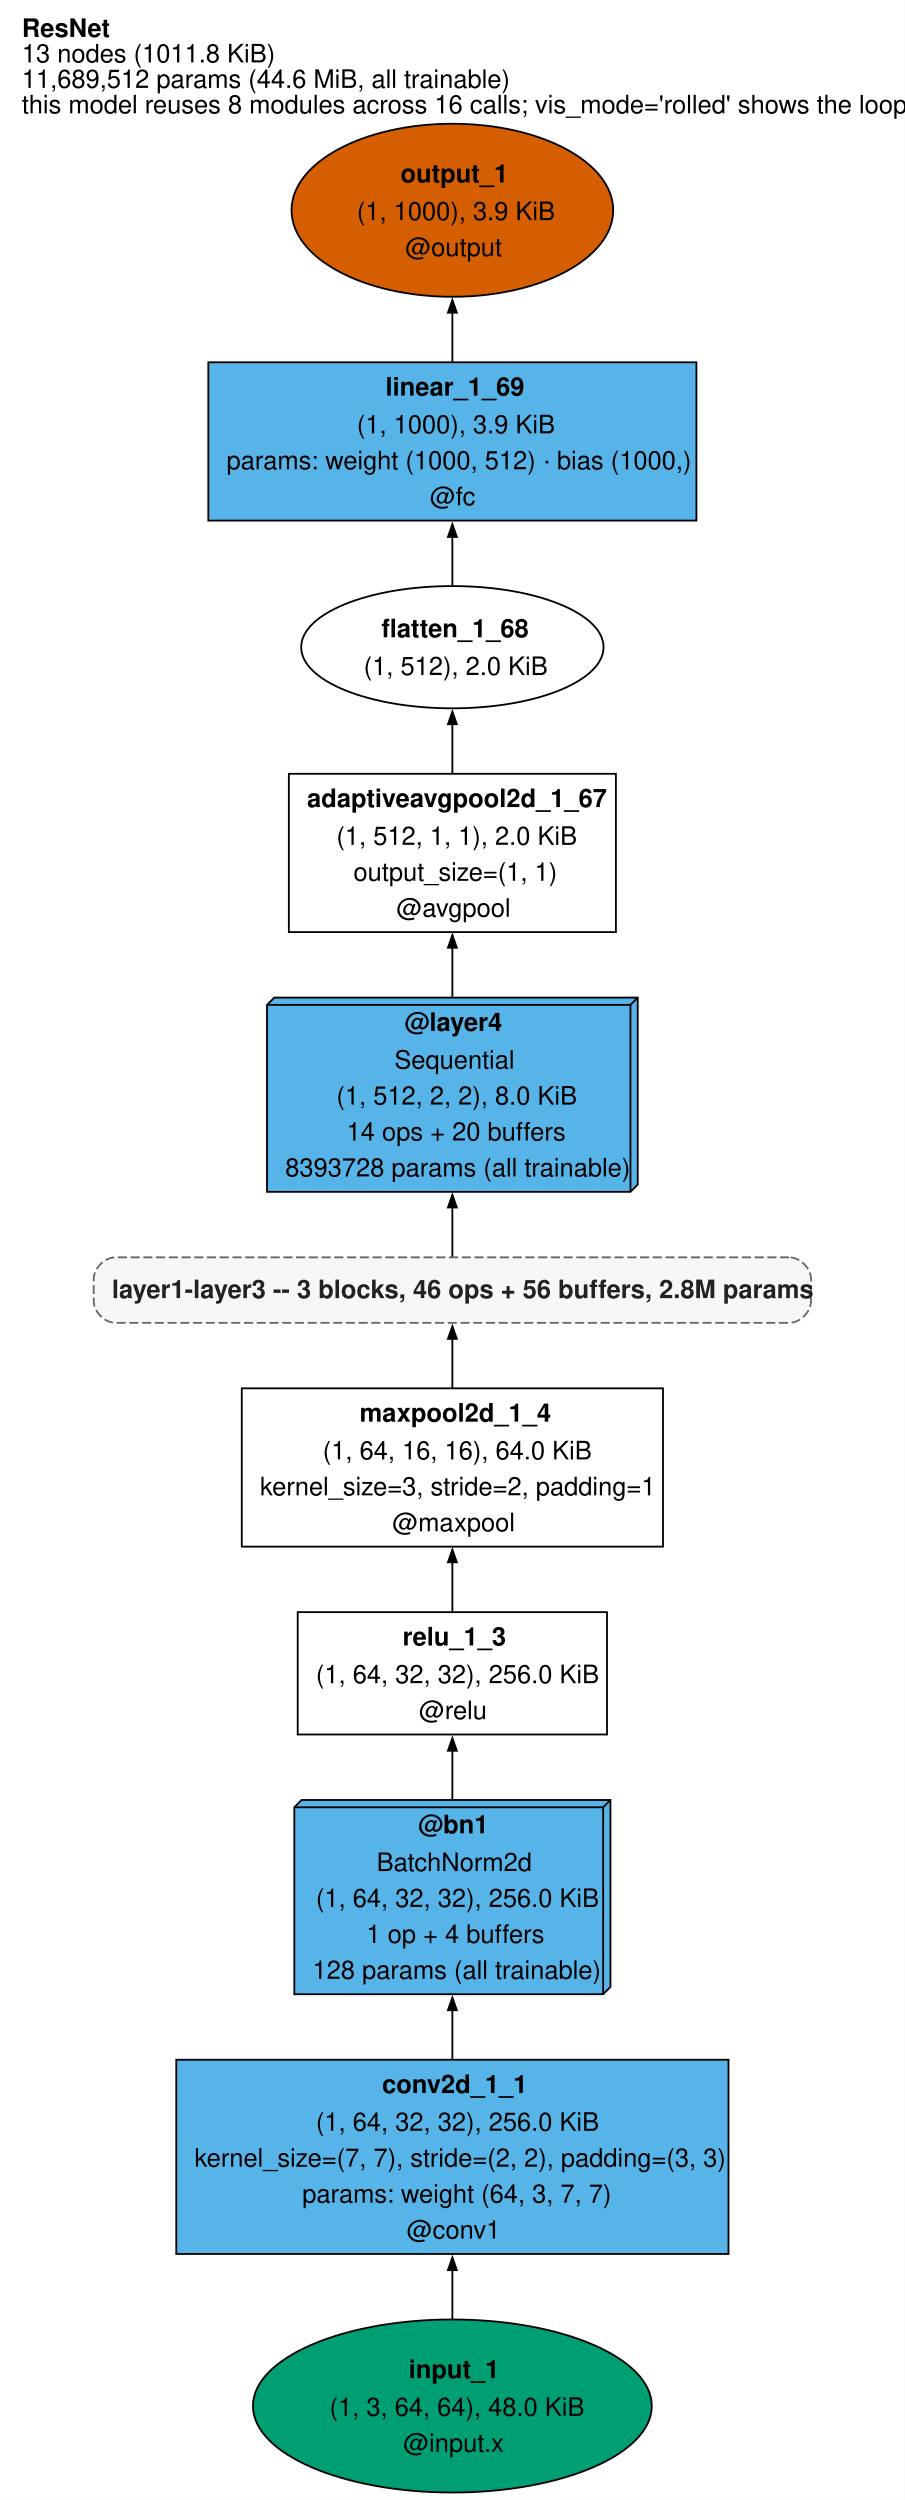
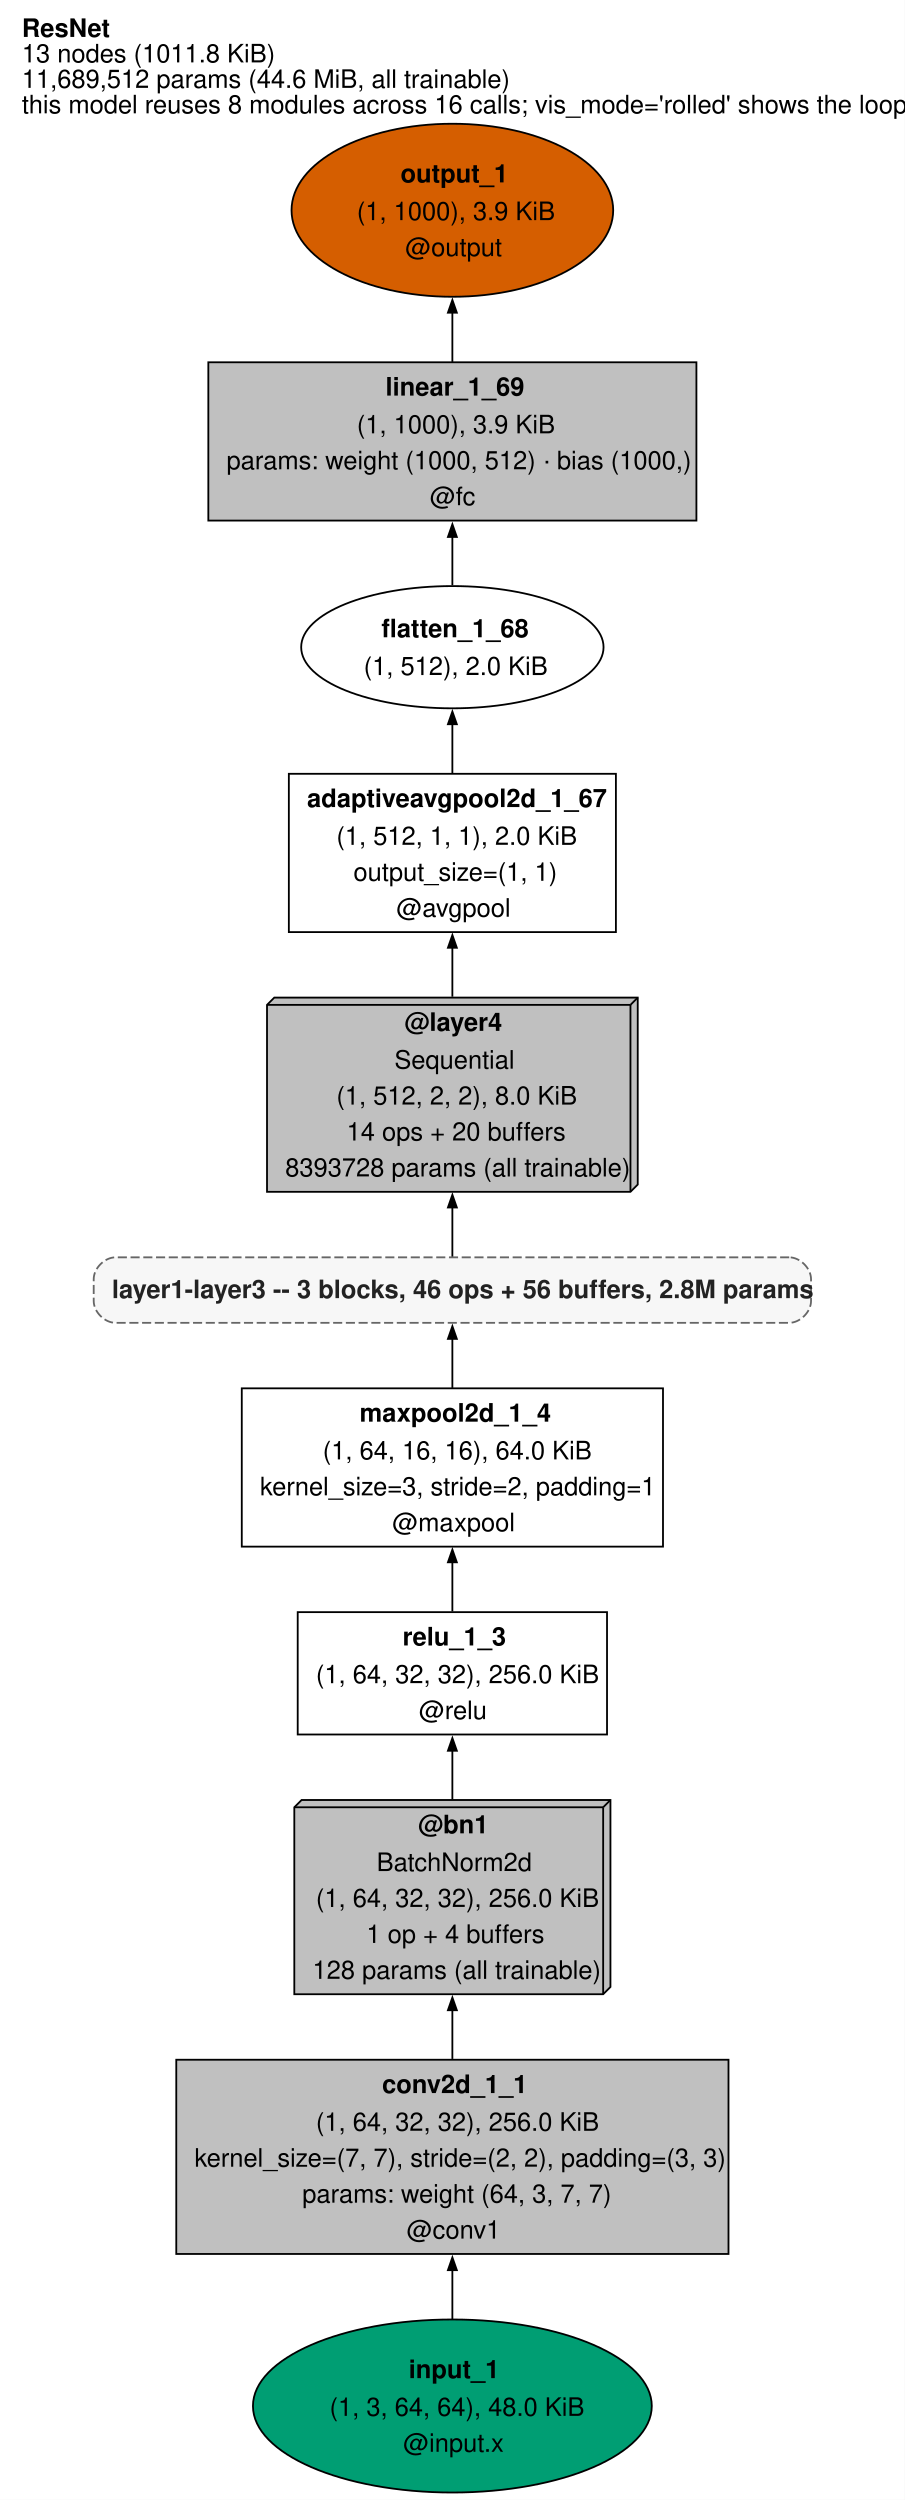
<svg xmlns="http://www.w3.org/2000/svg" width="497pt" height="1374pt" viewBox="0.00 0.00 497.00 1374.00">
  <g id="graph0" class="graph" transform="scale(1 1) rotate(0) translate(4 1369.89)">
    <polygon fill="white" stroke="none" points="-4,4 -4,-1369.89 493.25,-1369.89 493.25,4 -4,4" />
    <text xml:space="preserve" text-anchor="start" x="8" y="-1349.59" font-family="Helvetica,sans-Serif" font-weight="bold" font-size="14.00">ResNet</text>
    <text xml:space="preserve" text-anchor="start" x="8" y="-1335.59" font-family="Helvetica,sans-Serif" font-size="14.00">13 nodes (1011.8 KiB)</text>
    <text xml:space="preserve" text-anchor="start" x="8" y="-1321.59" font-family="Helvetica,sans-Serif" font-size="14.00">11,689,512 params (44.6 MiB, all trainable)</text>
    <text xml:space="preserve" text-anchor="start" x="8" y="-1307.59" font-family="Helvetica,sans-Serif" font-size="14.00">this model reuses 8 modules across 16 calls; vis_mode='rolled' shows the loop</text>
    <g id="node1" class="node">
      <ellipse fill="#009e73" stroke="black" cx="244.62" cy="-47.55" rx="109.6" ry="47.55" />
      <text xml:space="preserve" text-anchor="start" x="220.62" y="-62.88" font-family="Helvetica,sans-Serif" font-weight="bold" font-size="14.00">input_1</text>
      <text xml:space="preserve" text-anchor="start" x="177.12" y="-42.13" font-family="Helvetica,sans-Serif" font-size="14.00">(1, 3, 64, 64), 48.0 KiB</text>
      <text xml:space="preserve" text-anchor="start" x="217.62" y="-22.38" font-family="Helvetica,sans-Serif" font-size="14.00">@input.x</text>
    </g>
    <g id="node2" class="node">
-       <polygon fill="#56b4e9" stroke="black" points="396.38,-237.86 92.88,-237.86 92.88,-131.11 396.38,-131.11 396.38,-237.86" />
+       <polygon fill="#c0c0c0" stroke="black" points="396.38,-237.86 92.88,-237.86 92.88,-131.11 396.38,-131.11 396.38,-237.86" />
      <text xml:space="preserve" text-anchor="start" x="206" y="-219.56" font-family="Helvetica,sans-Serif" font-weight="bold" font-size="14.00">conv2d_1_1</text>
      <text xml:space="preserve" text-anchor="start" x="169.62" y="-198.81" font-family="Helvetica,sans-Serif" font-size="14.00">(1, 64, 32, 32), 256.0 KiB</text>
      <text xml:space="preserve" text-anchor="start" x="102.88" y="-179.06" font-family="Helvetica,sans-Serif" font-size="14.00">kernel_size=(7, 7), stride=(2, 2), padding=(3, 3)</text>
      <text xml:space="preserve" text-anchor="start" x="162.12" y="-159.31" font-family="Helvetica,sans-Serif" font-size="14.00">params: weight (64, 3, 7, 7)</text>
      <text xml:space="preserve" text-anchor="start" x="219.5" y="-139.56" font-family="Helvetica,sans-Serif" font-size="14.00">@conv1</text>
    </g>
    <g id="edge1" class="edge">
      <path fill="none" stroke="black" d="M244.62,-95.37C244.62,-104.11 244.62,-113.36 244.62,-122.46" />
      <polygon fill="black" stroke="black" points="242.18,-122.23 244.63,-129.23 247.08,-122.23 242.18,-122.23" />
    </g>
    <g id="node3" class="node">
-       <polygon fill="#56b4e9" stroke="black" points="331.5,-380.61 161.75,-380.61 157.75,-376.61 157.75,-273.86 327.5,-273.86 331.5,-277.86 331.5,-380.61" />
+       <polygon fill="#c0c0c0" stroke="black" points="331.5,-380.61 161.75,-380.61 157.75,-376.61 157.75,-273.86 327.5,-273.86 331.5,-277.86 331.5,-380.61" />
      <polyline fill="none" stroke="black" points="327.5,-376.61 157.75,-376.61" />
      <polyline fill="none" stroke="black" points="327.5,-376.61 327.5,-273.86" />
      <polyline fill="none" stroke="black" points="327.5,-376.61 331.5,-380.61" />
      <text xml:space="preserve" text-anchor="start" x="225.88" y="-362.31" font-family="Helvetica,sans-Serif" font-weight="bold" font-size="14.00">@bn1</text>
      <text xml:space="preserve" text-anchor="start" x="203" y="-341.56" font-family="Helvetica,sans-Serif" font-size="14.00">BatchNorm2d</text>
      <text xml:space="preserve" text-anchor="start" x="169.62" y="-321.81" font-family="Helvetica,sans-Serif" font-size="14.00">(1, 64, 32, 32), 256.0 KiB</text>
      <text xml:space="preserve" text-anchor="start" x="197.38" y="-302.06" font-family="Helvetica,sans-Serif" font-size="14.00">1 op + 4 buffers</text>
      <text xml:space="preserve" text-anchor="start" x="167.75" y="-282.31" font-family="Helvetica,sans-Serif" font-size="14.00">128 params (all trainable)</text>
    </g>
    <g id="edge2" class="edge">
      <path fill="none" stroke="black" d="M244.62,-238.29C244.62,-247.04 244.62,-256.18 244.62,-265.11" />
      <polygon fill="black" stroke="black" points="242.18,-265.08 244.63,-272.08 247.08,-265.08 242.18,-265.08" />
    </g>
    <g id="node4" class="node">
      <polygon fill="white" stroke="black" points="329.62,-483.86 159.62,-483.86 159.62,-416.61 329.62,-416.61 329.62,-483.86" />
      <text xml:space="preserve" text-anchor="start" x="217.25" y="-465.56" font-family="Helvetica,sans-Serif" font-weight="bold" font-size="14.00">relu_1_3</text>
      <text xml:space="preserve" text-anchor="start" x="169.62" y="-444.81" font-family="Helvetica,sans-Serif" font-size="14.00">(1, 64, 32, 32), 256.0 KiB</text>
      <text xml:space="preserve" text-anchor="start" x="226.25" y="-425.06" font-family="Helvetica,sans-Serif" font-size="14.00">@relu</text>
    </g>
    <g id="edge3" class="edge">
      <path fill="none" stroke="black" d="M244.62,-380.95C244.62,-389.93 244.62,-399.14 244.62,-407.78" />
      <polygon fill="black" stroke="black" points="242.18,-407.68 244.63,-414.68 247.08,-407.68 242.18,-407.68" />
    </g>
    <g id="node5" class="node">
      <polygon fill="white" stroke="black" points="360.38,-606.86 128.88,-606.86 128.88,-519.86 360.38,-519.86 360.38,-606.86" />
      <text xml:space="preserve" text-anchor="start" x="193.62" y="-588.56" font-family="Helvetica,sans-Serif" font-weight="bold" font-size="14.00">maxpool2d_1_4</text>
      <text xml:space="preserve" text-anchor="start" x="173.38" y="-567.81" font-family="Helvetica,sans-Serif" font-size="14.00">(1, 64, 16, 16), 64.0 KiB</text>
      <text xml:space="preserve" text-anchor="start" x="138.88" y="-548.06" font-family="Helvetica,sans-Serif" font-size="14.00">kernel_size=3, stride=2, padding=1</text>
      <text xml:space="preserve" text-anchor="start" x="211.62" y="-528.31" font-family="Helvetica,sans-Serif" font-size="14.00">@maxpool</text>
    </g>
    <g id="edge4" class="edge">
      <path fill="none" stroke="black" d="M244.62,-484.27C244.62,-492.79 244.62,-502.17 244.62,-511.37" />
      <polygon fill="black" stroke="black" points="242.18,-511.24 244.63,-518.24 247.08,-511.24 242.18,-511.24" />
    </g>
    <g id="node6" class="node">
      <path fill="#f7f7f7" stroke="#666666" stroke-dasharray="5,2" d="M429.75,-678.86C429.75,-678.86 59.5,-678.86 59.5,-678.86 53.5,-678.86 47.5,-672.86 47.5,-666.86 47.5,-666.86 47.5,-654.86 47.5,-654.86 47.5,-648.86 53.5,-642.86 59.5,-642.86 59.5,-642.86 429.75,-642.86 429.75,-642.86 435.75,-642.86 441.75,-648.86 441.75,-654.86 441.75,-654.86 441.75,-666.86 441.75,-666.86 441.75,-672.86 435.75,-678.86 429.75,-678.86" />
      <text xml:space="preserve" text-anchor="start" x="57.5" y="-656.43" font-family="Helvetica,sans-Serif" font-weight="bold" font-size="14.00" fill="#222222">layer1-layer3 -- 3 blocks, 46 ops + 56 buffers, 2.8M params</text>
    </g>
    <g id="edge5" class="edge">
      <path fill="none" stroke="black" d="M244.62,-607.08C244.62,-616.27 244.62,-625.71 244.62,-634.02" />
      <polygon fill="black" stroke="black" points="242.18,-634.02 244.63,-641.02 247.08,-634.02 242.18,-634.02" />
    </g>
    <g id="node7" class="node">
-       <polygon fill="#56b4e9" stroke="black" points="346.5,-821.61 146.75,-821.61 142.75,-817.61 142.75,-714.86 342.5,-714.86 346.5,-718.86 346.5,-821.61" />
+       <polygon fill="#c0c0c0" stroke="black" points="346.5,-821.61 146.75,-821.61 142.75,-817.61 142.75,-714.86 342.5,-714.86 346.5,-718.86 346.5,-821.61" />
      <polyline fill="none" stroke="black" points="342.5,-817.61 142.75,-817.61" />
      <polyline fill="none" stroke="black" points="342.5,-817.61 342.5,-714.86" />
      <polyline fill="none" stroke="black" points="342.5,-817.61 346.5,-821.61" />
      <text xml:space="preserve" text-anchor="start" x="218.38" y="-803.31" font-family="Helvetica,sans-Serif" font-weight="bold" font-size="14.00">@layer4</text>
      <text xml:space="preserve" text-anchor="start" x="212.75" y="-782.56" font-family="Helvetica,sans-Serif" font-size="14.00">Sequential</text>
      <text xml:space="preserve" text-anchor="start" x="180.88" y="-762.81" font-family="Helvetica,sans-Serif" font-size="14.00">(1, 512, 2, 2), 8.0 KiB</text>
      <text xml:space="preserve" text-anchor="start" x="186.5" y="-743.06" font-family="Helvetica,sans-Serif" font-size="14.00">14 ops + 20 buffers</text>
      <text xml:space="preserve" text-anchor="start" x="152.75" y="-723.31" font-family="Helvetica,sans-Serif" font-size="14.00">8393728 params (all trainable)</text>
    </g>
    <g id="edge6" class="edge">
      <path fill="none" stroke="black" d="M244.62,-679.26C244.62,-686.93 244.62,-696.45 244.62,-706.36" />
      <polygon fill="black" stroke="black" points="242.18,-706.24 244.63,-713.24 247.08,-706.24 242.18,-706.24" />
    </g>
    <g id="node8" class="node">
      <polygon fill="white" stroke="black" points="334.5,-944.61 154.75,-944.61 154.75,-857.61 334.5,-857.61 334.5,-944.61" />
      <text xml:space="preserve" text-anchor="start" x="164.75" y="-926.31" font-family="Helvetica,sans-Serif" font-weight="bold" font-size="14.00">adaptiveavgpool2d_1_67</text>
      <text xml:space="preserve" text-anchor="start" x="180.88" y="-905.56" font-family="Helvetica,sans-Serif" font-size="14.00">(1, 512, 1, 1), 2.0 KiB</text>
      <text xml:space="preserve" text-anchor="start" x="190.25" y="-885.81" font-family="Helvetica,sans-Serif" font-size="14.00">output_size=(1, 1)</text>
      <text xml:space="preserve" text-anchor="start" x="213.88" y="-866.06" font-family="Helvetica,sans-Serif" font-size="14.00">@avgpool</text>
    </g>
    <g id="edge7" class="edge">
      <path fill="none" stroke="black" d="M244.62,-822.09C244.62,-831.01 244.62,-840.26 244.62,-849.13" />
      <polygon fill="black" stroke="black" points="242.18,-848.99 244.63,-855.99 247.08,-848.99 242.18,-848.99" />
    </g>
    <g id="node9" class="node">
      <ellipse fill="white" stroke="black" cx="244.62" cy="-1014.19" rx="83.09" ry="33.59" />
      <text xml:space="preserve" text-anchor="start" x="205.62" y="-1019.64" font-family="Helvetica,sans-Serif" font-weight="bold" font-size="14.00">flatten_1_68</text>
      <text xml:space="preserve" text-anchor="start" x="195.88" y="-998.89" font-family="Helvetica,sans-Serif" font-size="14.00">(1, 512), 2.0 KiB</text>
    </g>
    <g id="edge8" class="edge">
      <path fill="none" stroke="black" d="M244.62,-945.06C244.62,-953.94 244.62,-963.28 244.62,-972.09" />
      <polygon fill="black" stroke="black" points="242.18,-971.84 244.63,-978.84 247.08,-971.84 242.18,-971.84" />
    </g>
    <g id="node10" class="node">
-       <polygon fill="#56b4e9" stroke="black" points="378.75,-1170.78 110.5,-1170.78 110.5,-1083.78 378.75,-1083.78 378.75,-1170.78" />
+       <polygon fill="#c0c0c0" stroke="black" points="378.75,-1170.78 110.5,-1170.78 110.5,-1083.78 378.75,-1083.78 378.75,-1170.78" />
      <text xml:space="preserve" text-anchor="start" x="207.88" y="-1152.48" font-family="Helvetica,sans-Serif" font-weight="bold" font-size="14.00">linear_1_69</text>
      <text xml:space="preserve" text-anchor="start" x="192.12" y="-1131.73" font-family="Helvetica,sans-Serif" font-size="14.00">(1, 1000), 3.9 KiB</text>
      <text xml:space="preserve" text-anchor="start" x="120.5" y="-1111.98" font-family="Helvetica,sans-Serif" font-size="14.00">params: weight (1000, 512) · bias (1000,)</text>
      <text xml:space="preserve" text-anchor="start" x="232.25" y="-1092.23" font-family="Helvetica,sans-Serif" font-size="14.00">@fc</text>
    </g>
    <g id="edge9" class="edge">
      <path fill="none" stroke="black" d="M244.62,-1048.22C244.62,-1056.64 244.62,-1065.9 244.62,-1075" />
      <polygon fill="black" stroke="black" points="242.18,-1074.77 244.63,-1081.77 247.08,-1074.77 242.18,-1074.77" />
    </g>
    <g id="node11" class="node">
      <ellipse fill="#d55e00" stroke="black" cx="244.62" cy="-1254.33" rx="88.39" ry="47.55" />
      <text xml:space="preserve" text-anchor="start" x="216.12" y="-1269.66" font-family="Helvetica,sans-Serif" font-weight="bold" font-size="14.00">output_1</text>
      <text xml:space="preserve" text-anchor="start" x="192.12" y="-1248.91" font-family="Helvetica,sans-Serif" font-size="14.00">(1, 1000), 3.9 KiB</text>
      <text xml:space="preserve" text-anchor="start" x="218.75" y="-1229.16" font-family="Helvetica,sans-Serif" font-size="14.00">@output</text>
    </g>
    <g id="edge10" class="edge">
      <path fill="none" stroke="black" d="M244.62,-1170.97C244.62,-1179.74 244.62,-1189.1 244.62,-1198.24" />
      <polygon fill="black" stroke="black" points="242.18,-1198.04 244.63,-1205.04 247.08,-1198.04 242.18,-1198.04" />
    </g>
  </g>
</svg>
